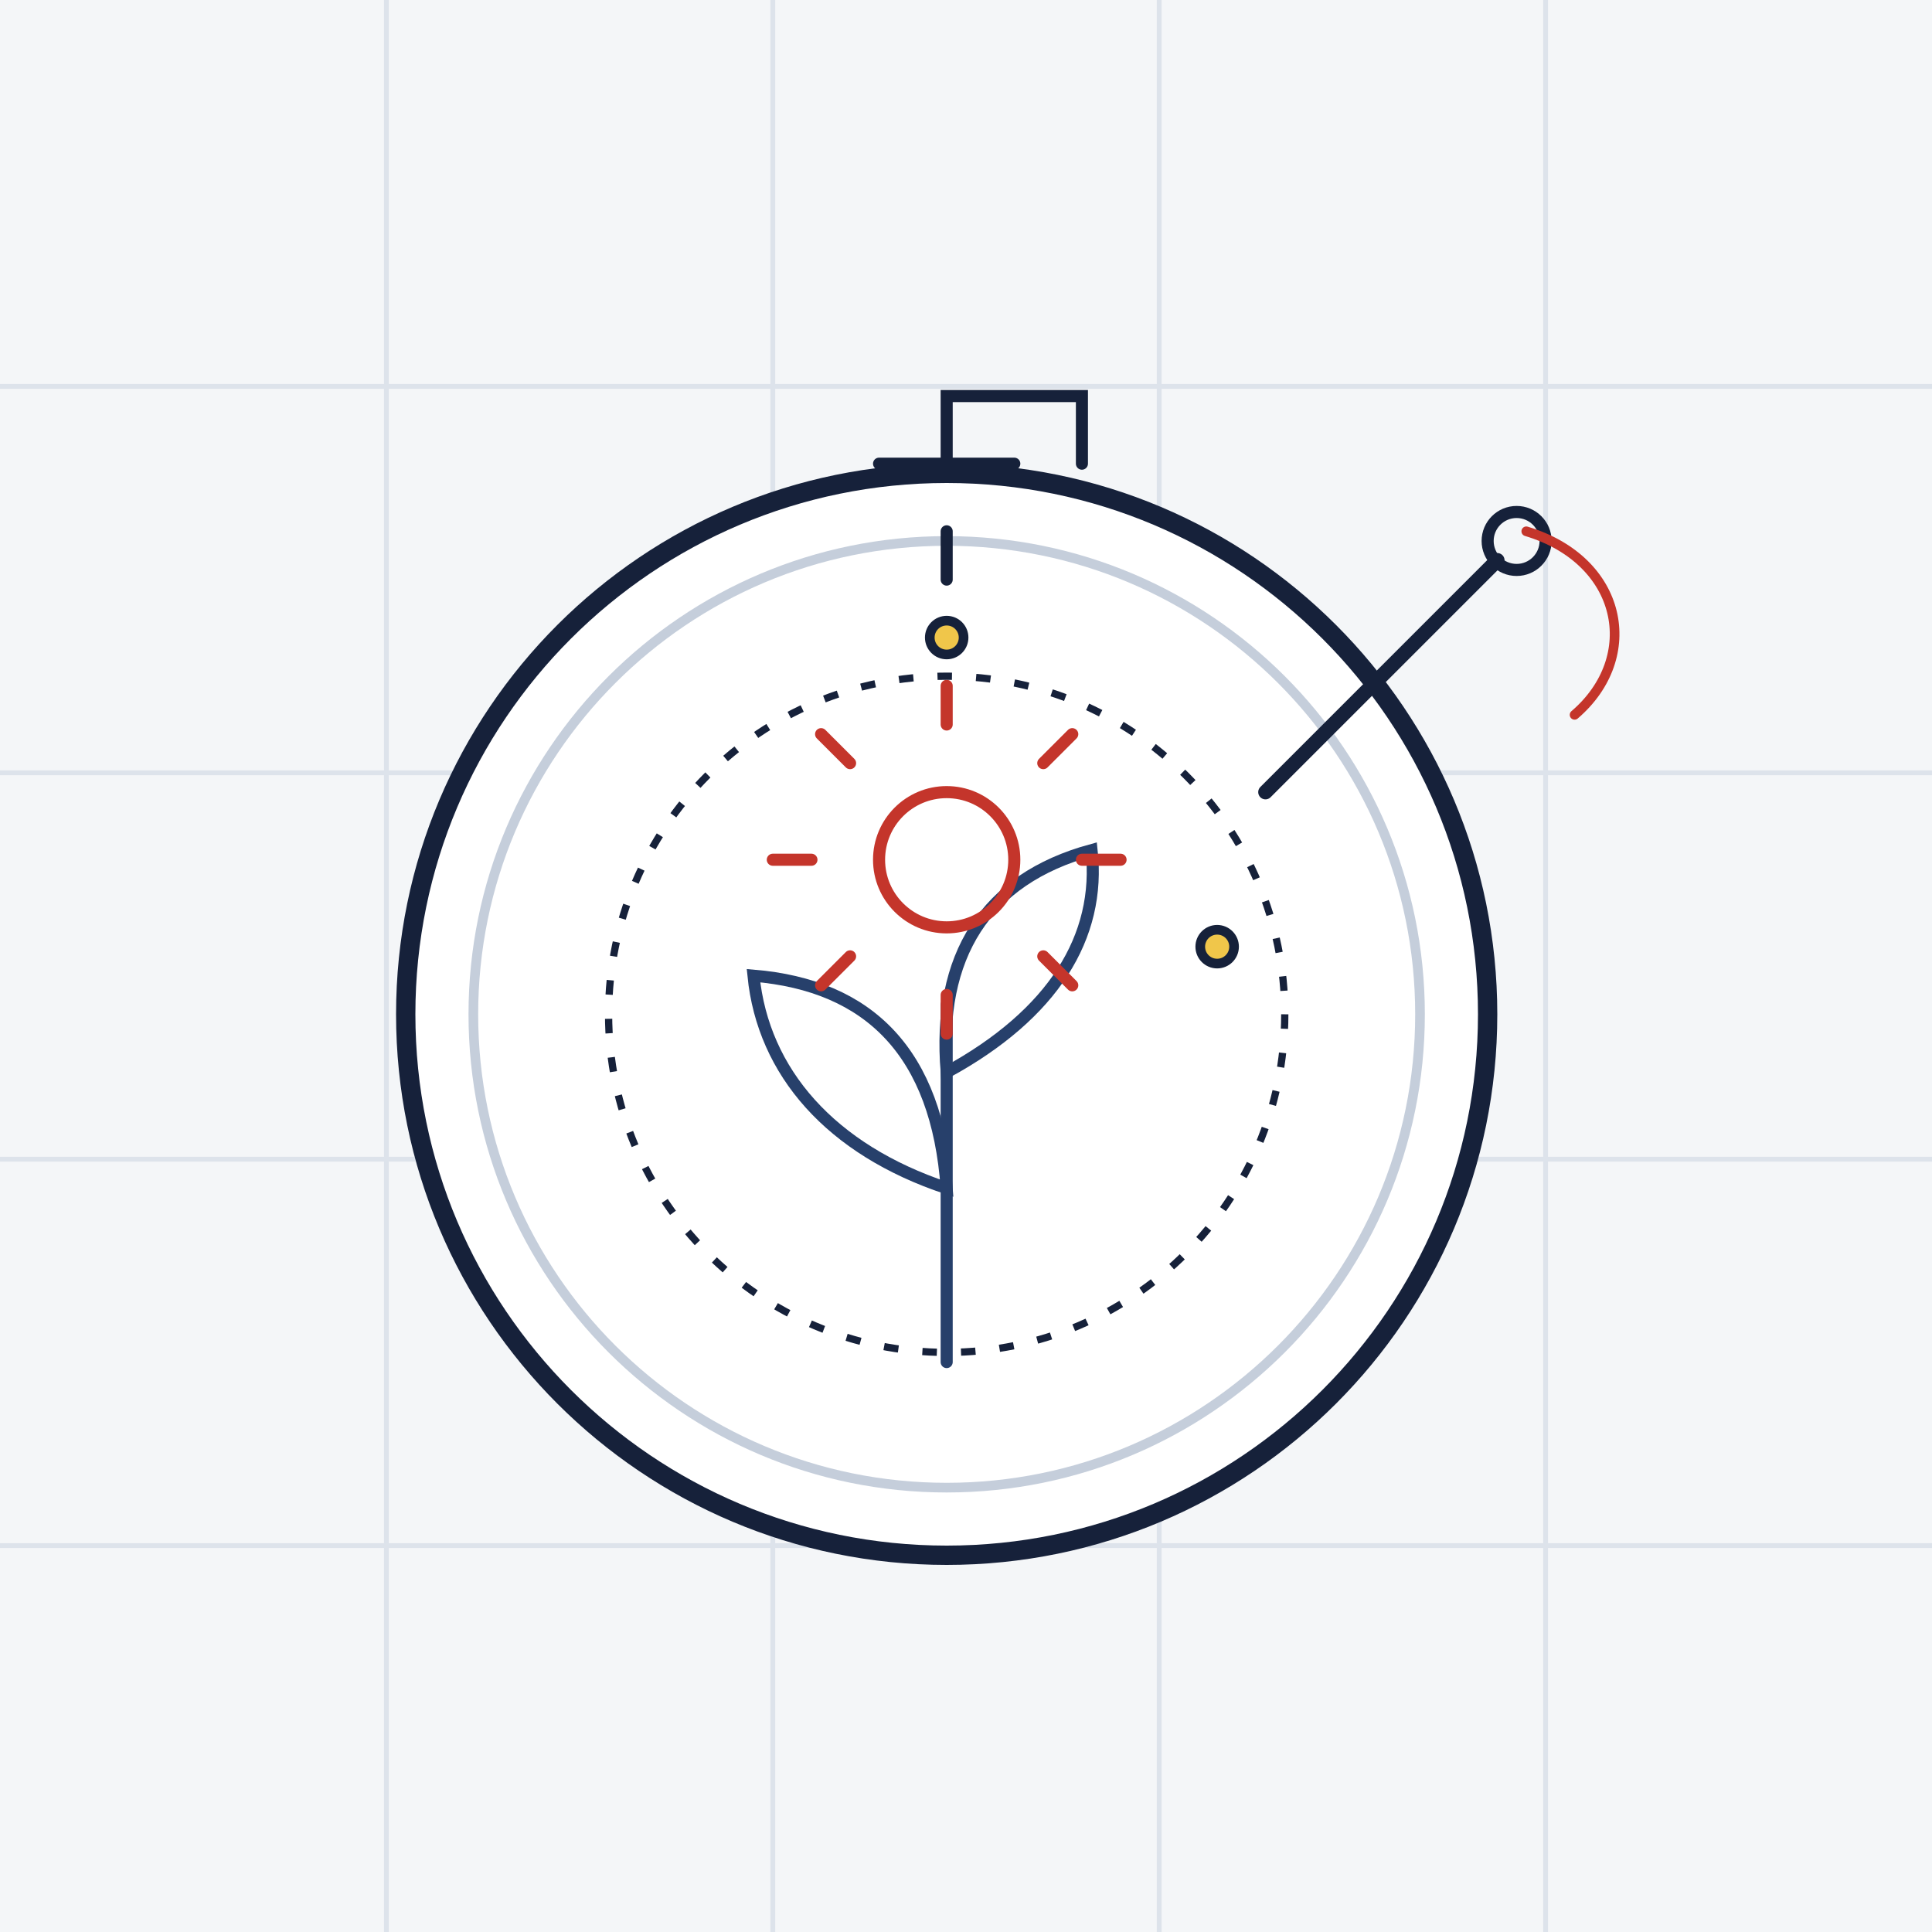
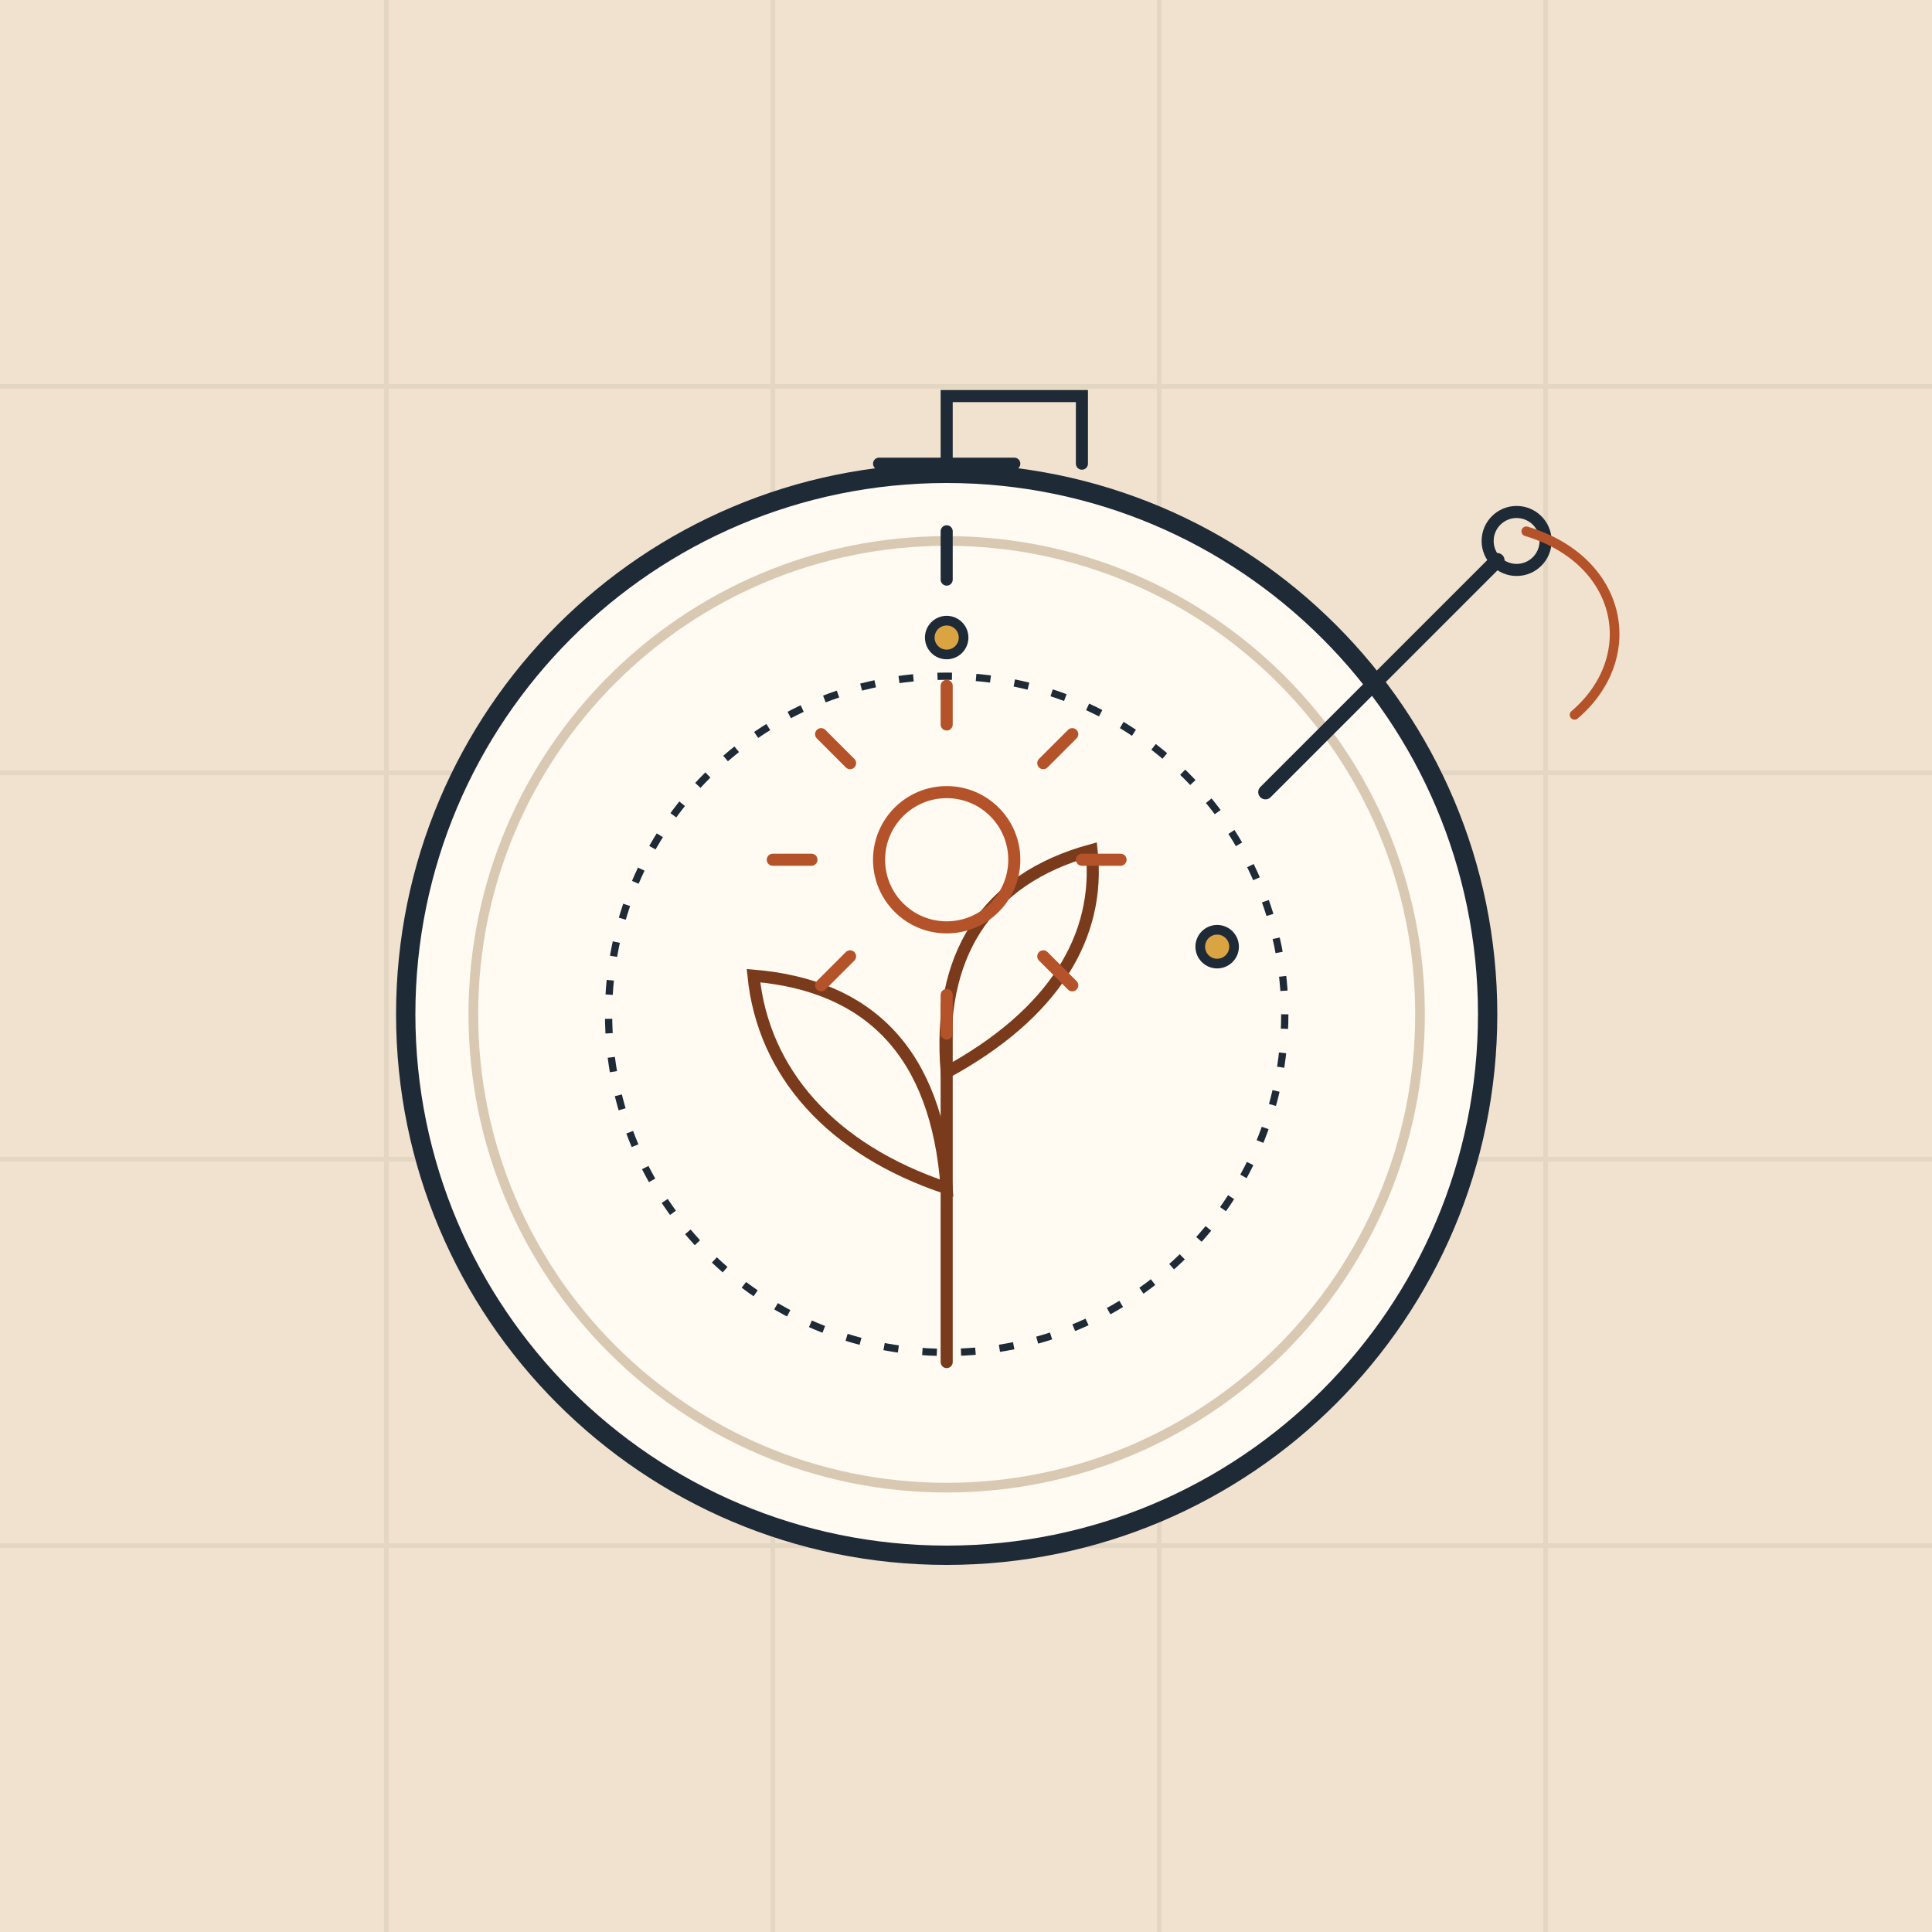
<svg xmlns="http://www.w3.org/2000/svg" viewBox="0 0 400 400" role="img" aria-labelledby="titulo">
-   <rect width="400" height="400" fill="#f4f6f8" />
-   <g stroke="#dde3eb" stroke-width="1">
+   <rect width="400" height="400" fill="#f1e2cf" />
+   <g stroke="#e3d6c3" stroke-width="1">
    <path d="M0 80h400M0 160h400M0 240h400M0 320h400M80 0v400M160 0v400M240 0v400M320 0v400" />
  </g>
-   <circle cx="196" cy="210" r="112" fill="#ffffff" stroke="#16213a" stroke-width="4" />
-   <circle cx="196" cy="210" r="98" fill="none" stroke="#c5cedb" stroke-width="2" />
-   <g fill="none" stroke="#16213a" stroke-width="2.5" stroke-linecap="round">
+   <circle cx="196" cy="210" r="112" fill="#fffaf2" stroke="#1f2a37" stroke-width="4" />
+   <circle cx="196" cy="210" r="98" fill="none" stroke="#d9c9b2" stroke-width="2" />
+   <g fill="none" stroke="#1f2a37" stroke-width="2.5" stroke-linecap="round">
    <path d="M196 96v-14h28v14" />
    <path d="M182 96h28" />
    <path d="M196 120v-10" />
  </g>
-   <g fill="none" stroke="#27406b" stroke-width="2.5" stroke-linecap="round">
+   <g fill="none" stroke="#7a3a1c" stroke-width="2.5" stroke-linecap="round">
    <path d="M196 282v-74" />
    <path d="M196 246c-24-8-38-24-40-44 24 2 38 16 40 44Z" />
    <path d="M196 222c22-12 32-28 30-46-22 6-32 22-30 46Z" />
  </g>
-   <g fill="none" stroke="#c4352b" stroke-width="2.5" stroke-linecap="round">
+   <g fill="none" stroke="#b4532a" stroke-width="2.5" stroke-linecap="round">
    <circle cx="196" cy="178" r="14" />
    <path d="M196 150v-8M196 214v-8M168 178h-8M232 178h-8M176 158l-6-6M222 204l-6-6M216 158l6-6M170 204l6-6" />
  </g>
-   <g stroke="#16213a" stroke-width="1.5" stroke-dasharray="3 5">
+   <g stroke="#1f2a37" stroke-width="1.5" stroke-dasharray="3 5">
    <circle cx="196" cy="210" r="70" fill="none" />
  </g>
-   <g fill="#f0c64a" stroke="#16213a" stroke-width="2">
+   <g fill="#d9a441" stroke="#1f2a37" stroke-width="2">
    <circle cx="196" cy="132" r="3.5" />
    <circle cx="252" cy="196" r="3.5" />
  </g>
-   <path d="M310 116 262 164" stroke="#16213a" stroke-width="3" stroke-linecap="round" />
-   <circle cx="314" cy="112" r="6" fill="none" stroke="#16213a" stroke-width="2.5" />
-   <path d="M316 110c20 6 24 26 10 38" fill="none" stroke="#c4352b" stroke-width="2" stroke-linecap="round" />
+   <path d="M310 116 262 164" stroke="#1f2a37" stroke-width="3" stroke-linecap="round" />
+   <circle cx="314" cy="112" r="6" fill="none" stroke="#1f2a37" stroke-width="2.5" />
+   <path d="M316 110c20 6 24 26 10 38" fill="none" stroke="#b4532a" stroke-width="2" stroke-linecap="round" />
</svg>
